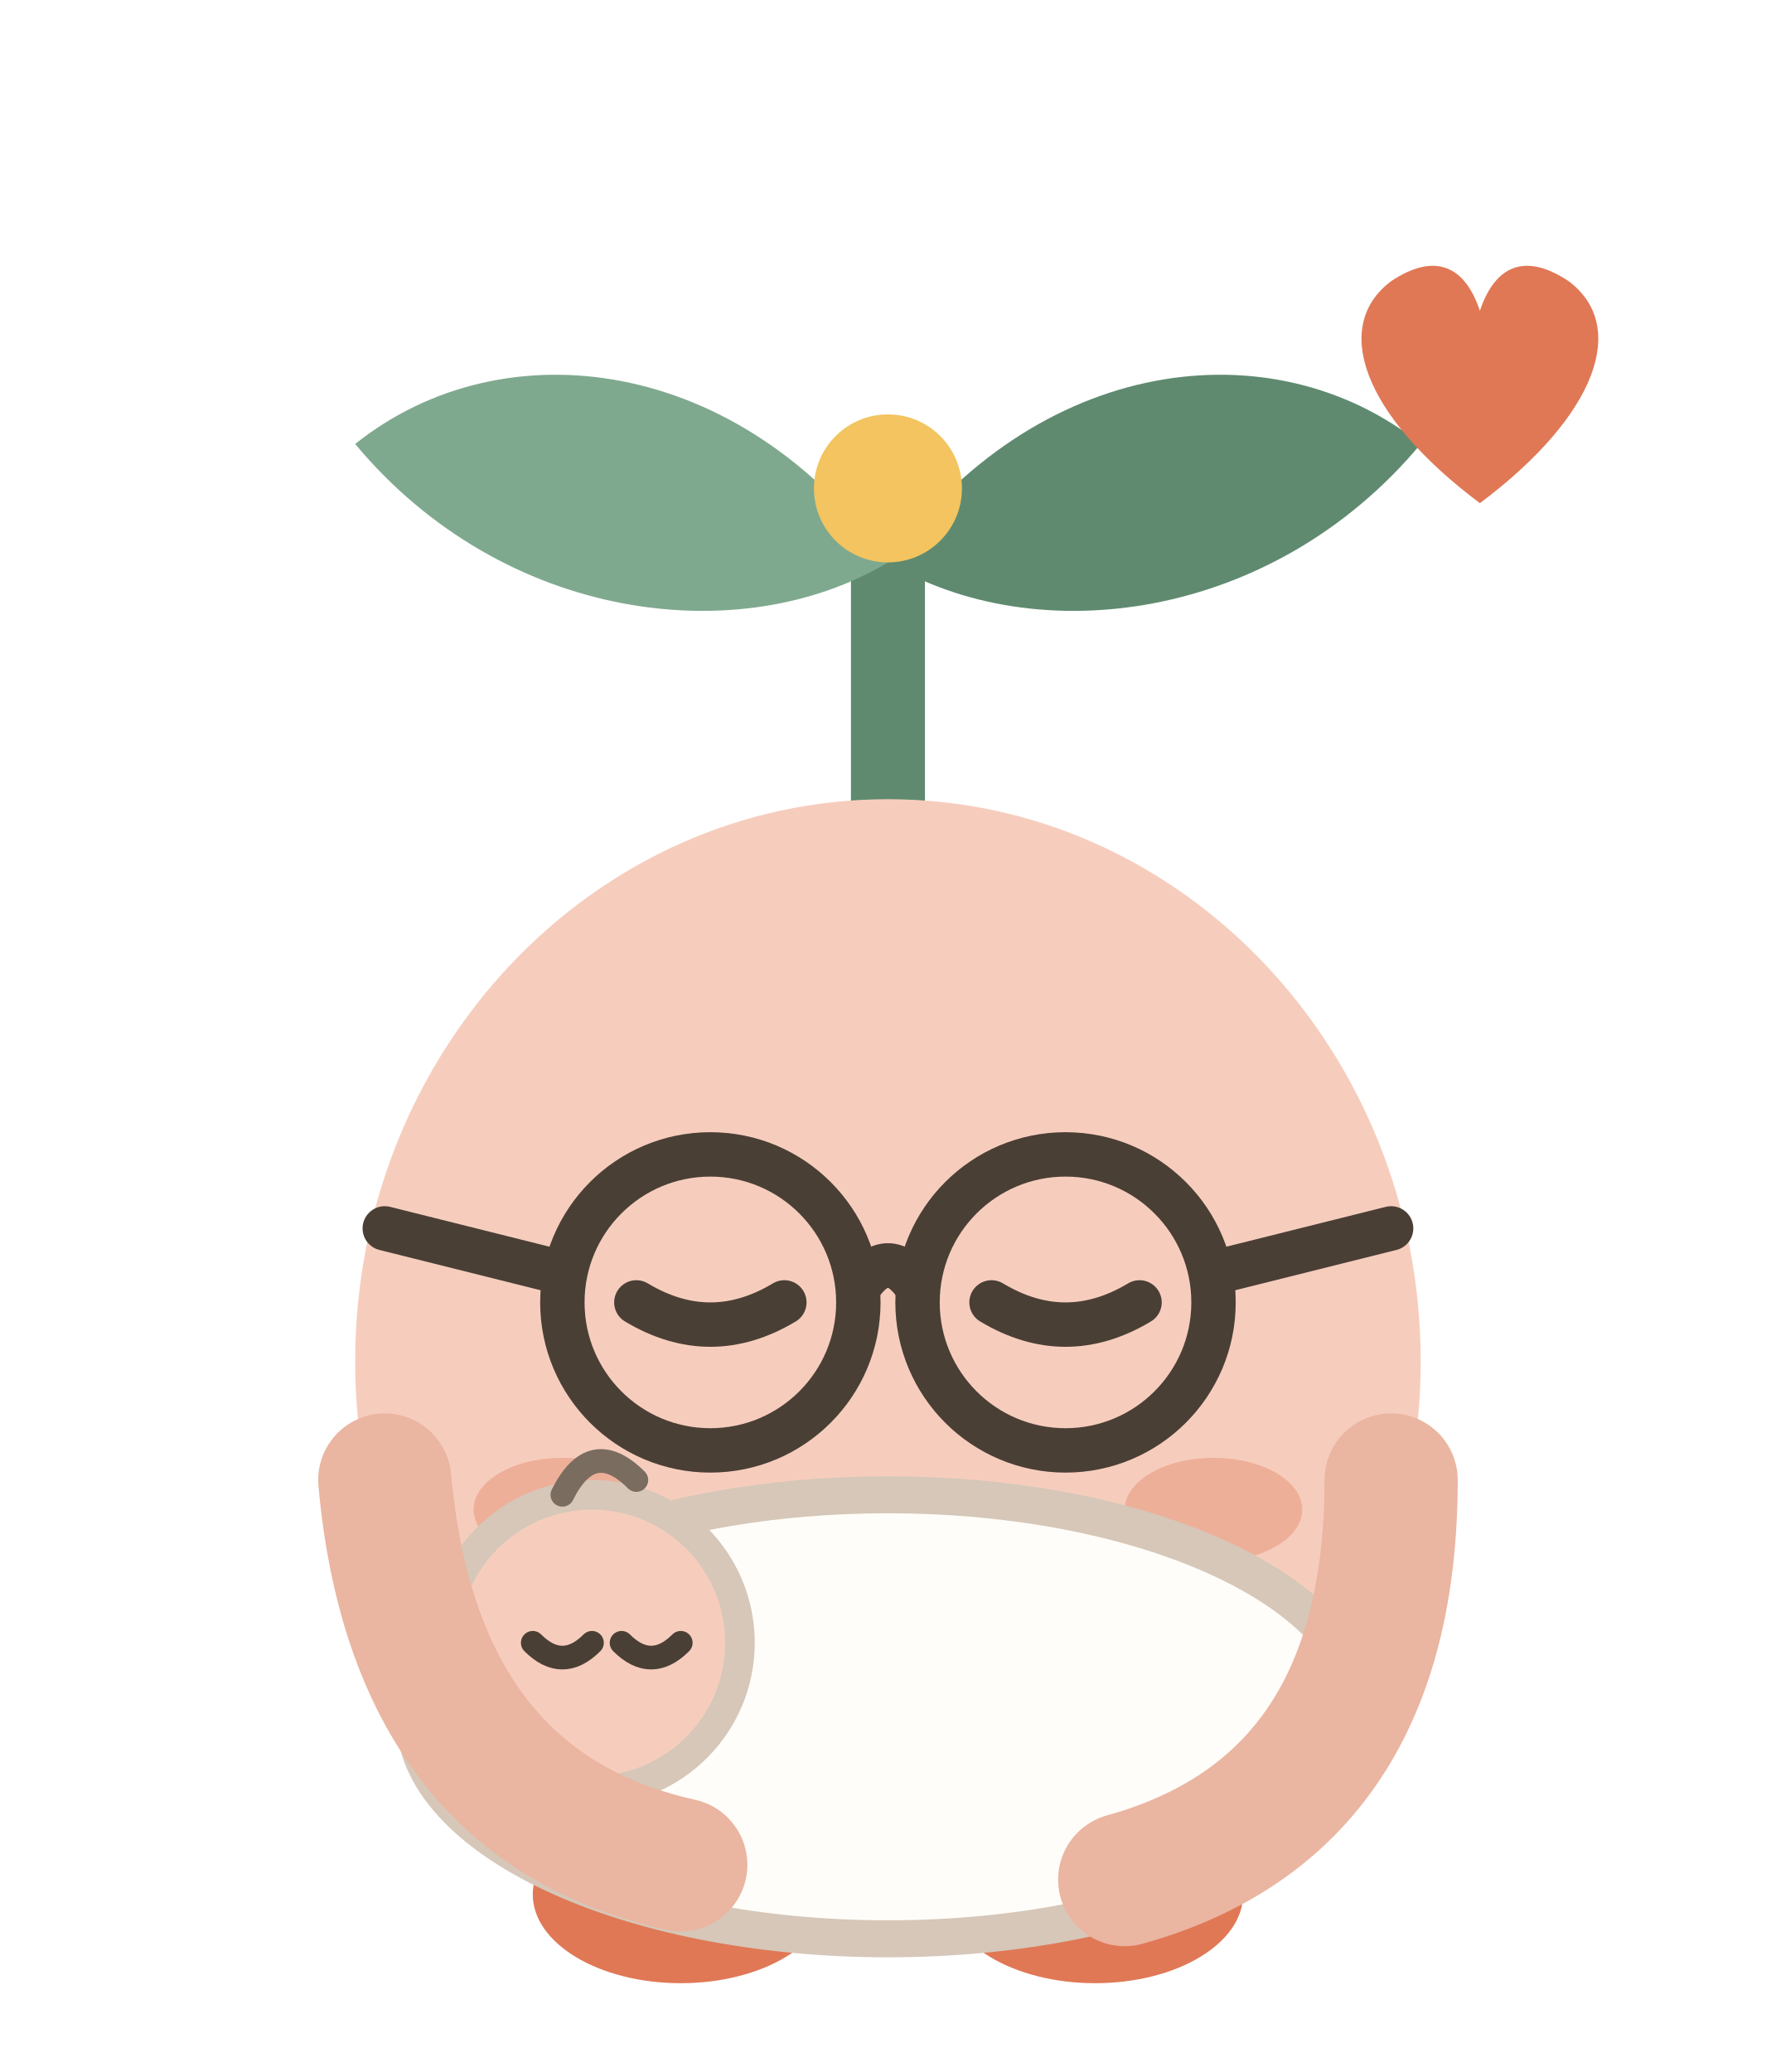
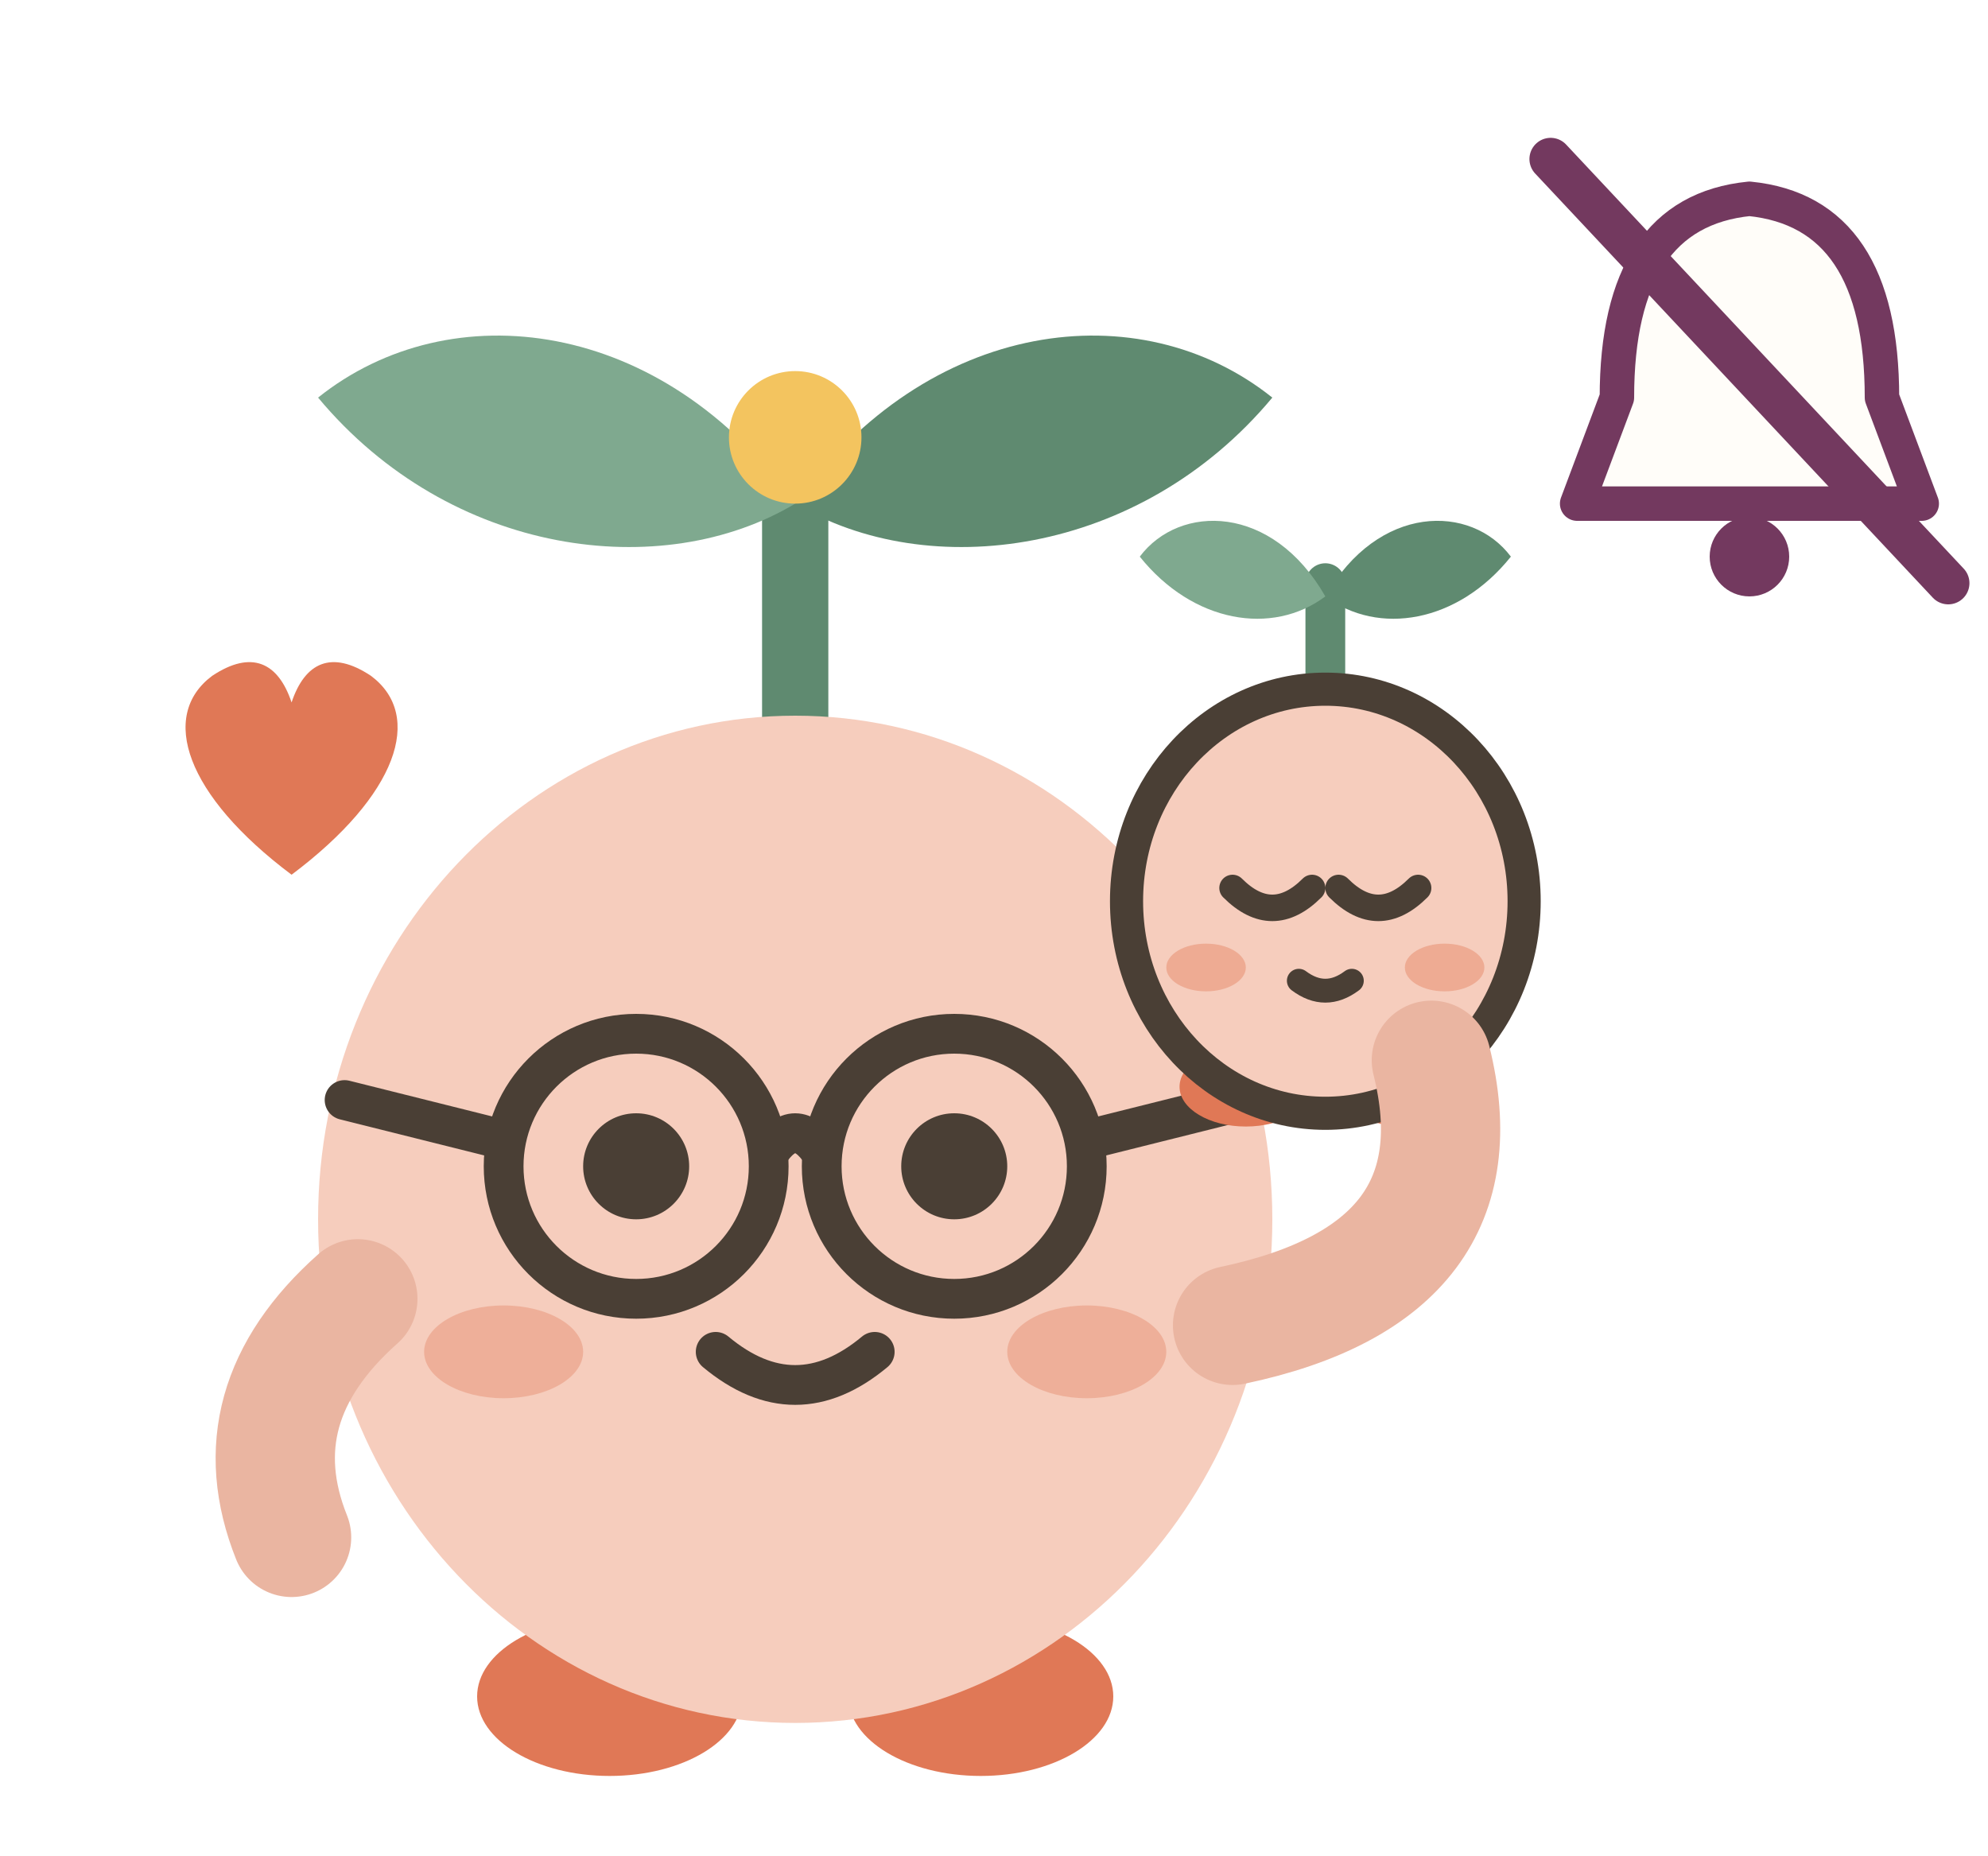
- <svg xmlns="http://www.w3.org/2000/svg" viewBox="0 0 120 140" role="img" aria-label="Tunas menggendong bayi dengan sayang">
+ <svg xmlns="http://www.w3.org/2000/svg" viewBox="0 0 150 140" role="img" aria-label="Tunas memeluk Tunas kecil yang tidur di bahu, notifikasi dimatikan">
  <path d="M60 56 V36" stroke="#5f8a70" stroke-width="5" stroke-linecap="round" fill="none" />
  <path d="M60 38 C50 24 34 22.0 24 30 C34 42 50 44 60 38 Z" fill="#7fa98f" />
  <path d="M60 38 C70 24 86 22.0 96 30 C86 42 70 44 60 38 Z" fill="#5f8a70" />
  <circle cx="60" cy="33" r="5" fill="#f3c45f" />
-   <path d="M100 34 C92 28 90 22 94 19 C97 17 99 18 100 21 C101 18 103 17 106 19 C110 22 108 28 100 34 Z" fill="#e07856" />
+   <g transform="translate(118 8)">
+     <path d="M4 22 Q4 8 14 7 Q24 8 24 22 L27 30 H1 Z" fill="#fffdf9" stroke="#73395f" stroke-width="2.6" stroke-linejoin="round" />
+     <circle cx="14" cy="34" r="3" fill="#73395f" />
+     <path d="M-1 4 L29 36" stroke="#73395f" stroke-width="3.2" stroke-linecap="round" />
+   </g>
+   <path transform="translate(22 58)" d="M0 8 C-8 2 -10 -4 -6 -7 C-3 -9 -1 -8 0 -5 C1 -8 3 -9 6 -7 C10 -4 8 2 0 8 Z" fill="#e07856" />
  <ellipse cx="46" cy="128" rx="10" ry="6" fill="#e07856" />
  <ellipse cx="74" cy="128" rx="10" ry="6" fill="#e07856" />
  <ellipse cx="60" cy="92" rx="36" ry="38" fill="#f6cdbd" />
  <ellipse cx="38" cy="102" rx="6" ry="3.5" fill="#e07856" opacity="0.35" />
  <ellipse cx="82" cy="102" rx="6" ry="3.5" fill="#e07856" opacity="0.35" />
-   <path d="M43 88 Q48 91 53 88 M67 88 Q72 91 77 88" stroke="#4a3f35" stroke-width="3" fill="none" stroke-linecap="round" />
+   <circle cx="48" cy="88" r="4" fill="#4a3f35" />
+   <circle cx="72" cy="88" r="4" fill="#4a3f35" />
  <circle cx="48" cy="88" r="10" fill="none" stroke="#4a3f35" stroke-width="3" />
  <circle cx="72" cy="88" r="10" fill="none" stroke="#4a3f35" stroke-width="3" />
  <path d="M58 87 Q60 84 62 87 M38 86 L26 83 M82 86 L94 83" stroke="#4a3f35" stroke-width="3" fill="none" stroke-linecap="round" />
-   <path d="M55 102 Q60 106 65 102" stroke="#4a3f35" stroke-width="3" fill="none" stroke-linecap="round" stroke-linejoin="round" />
-   <ellipse cx="60" cy="116" rx="32" ry="15" fill="#fffdf9" stroke="#d6c7b8" stroke-width="2.5" />
-   <circle cx="40" cy="111" r="10" fill="#f6cdbd" stroke="#d6c7b8" stroke-width="2" />
-   <path d="M36 111 q2 2 4 0 M42 111 q2 2 4 0" stroke="#4a3f35" stroke-width="1.6" fill="none" stroke-linecap="round" />
-   <path d="M38 101 q2 -4 5 -1" stroke="#7a6c5f" stroke-width="1.6" fill="none" stroke-linecap="round" />
-   <path d="M26 100 Q28 122 46 126" stroke="#eab5a1" stroke-width="9" stroke-linecap="round" fill="none" />
-   <path d="M94 100 Q94 122 76 127" stroke="#eab5a1" stroke-width="9" stroke-linecap="round" fill="none" />
+   <path d="M54 102 Q60 107 66 102" stroke="#4a3f35" stroke-width="3" fill="none" stroke-linecap="round" stroke-linejoin="round" />
+   <path d="M27 98 Q18 106 22 116" stroke="#eab5a1" stroke-width="9" stroke-linecap="round" fill="none" />
+   <path d="M100 51 V44" stroke="#5f8a70" stroke-width="3" stroke-linecap="round" />
+   <path d="M100 45 C96 38 89 38 86 42 C90 47 96 48 100 45 Z" fill="#7fa98f" />
+   <path d="M100 45 C104 38 111 38 114 42 C110 47 104 48 100 45 Z" fill="#5f8a70" />
+   <ellipse cx="94" cy="82" rx="5" ry="3" fill="#e07856" />
+   <ellipse cx="106" cy="82" rx="5" ry="3" fill="#e07856" />
+   <ellipse cx="100" cy="68" rx="15" ry="16" fill="#f6cdbd" stroke="#4a3f35" stroke-width="2.5" />
+   <ellipse cx="91" cy="73" rx="3" ry="1.8" fill="#e07856" opacity="0.4" />
+   <ellipse cx="109" cy="73" rx="3" ry="1.8" fill="#e07856" opacity="0.4" />
+   <path d="M93 67 q3 3 6 0 M101 67 q3 3 6 0" stroke="#4a3f35" stroke-width="2" fill="none" stroke-linecap="round" />
+   <path d="M98 74 q2 1.5 4 0" stroke="#4a3f35" stroke-width="1.8" fill="none" stroke-linecap="round" />
+   <path d="M93 100 Q112 96 108 80" stroke="#eab5a1" stroke-width="9" stroke-linecap="round" fill="none" />
</svg>
